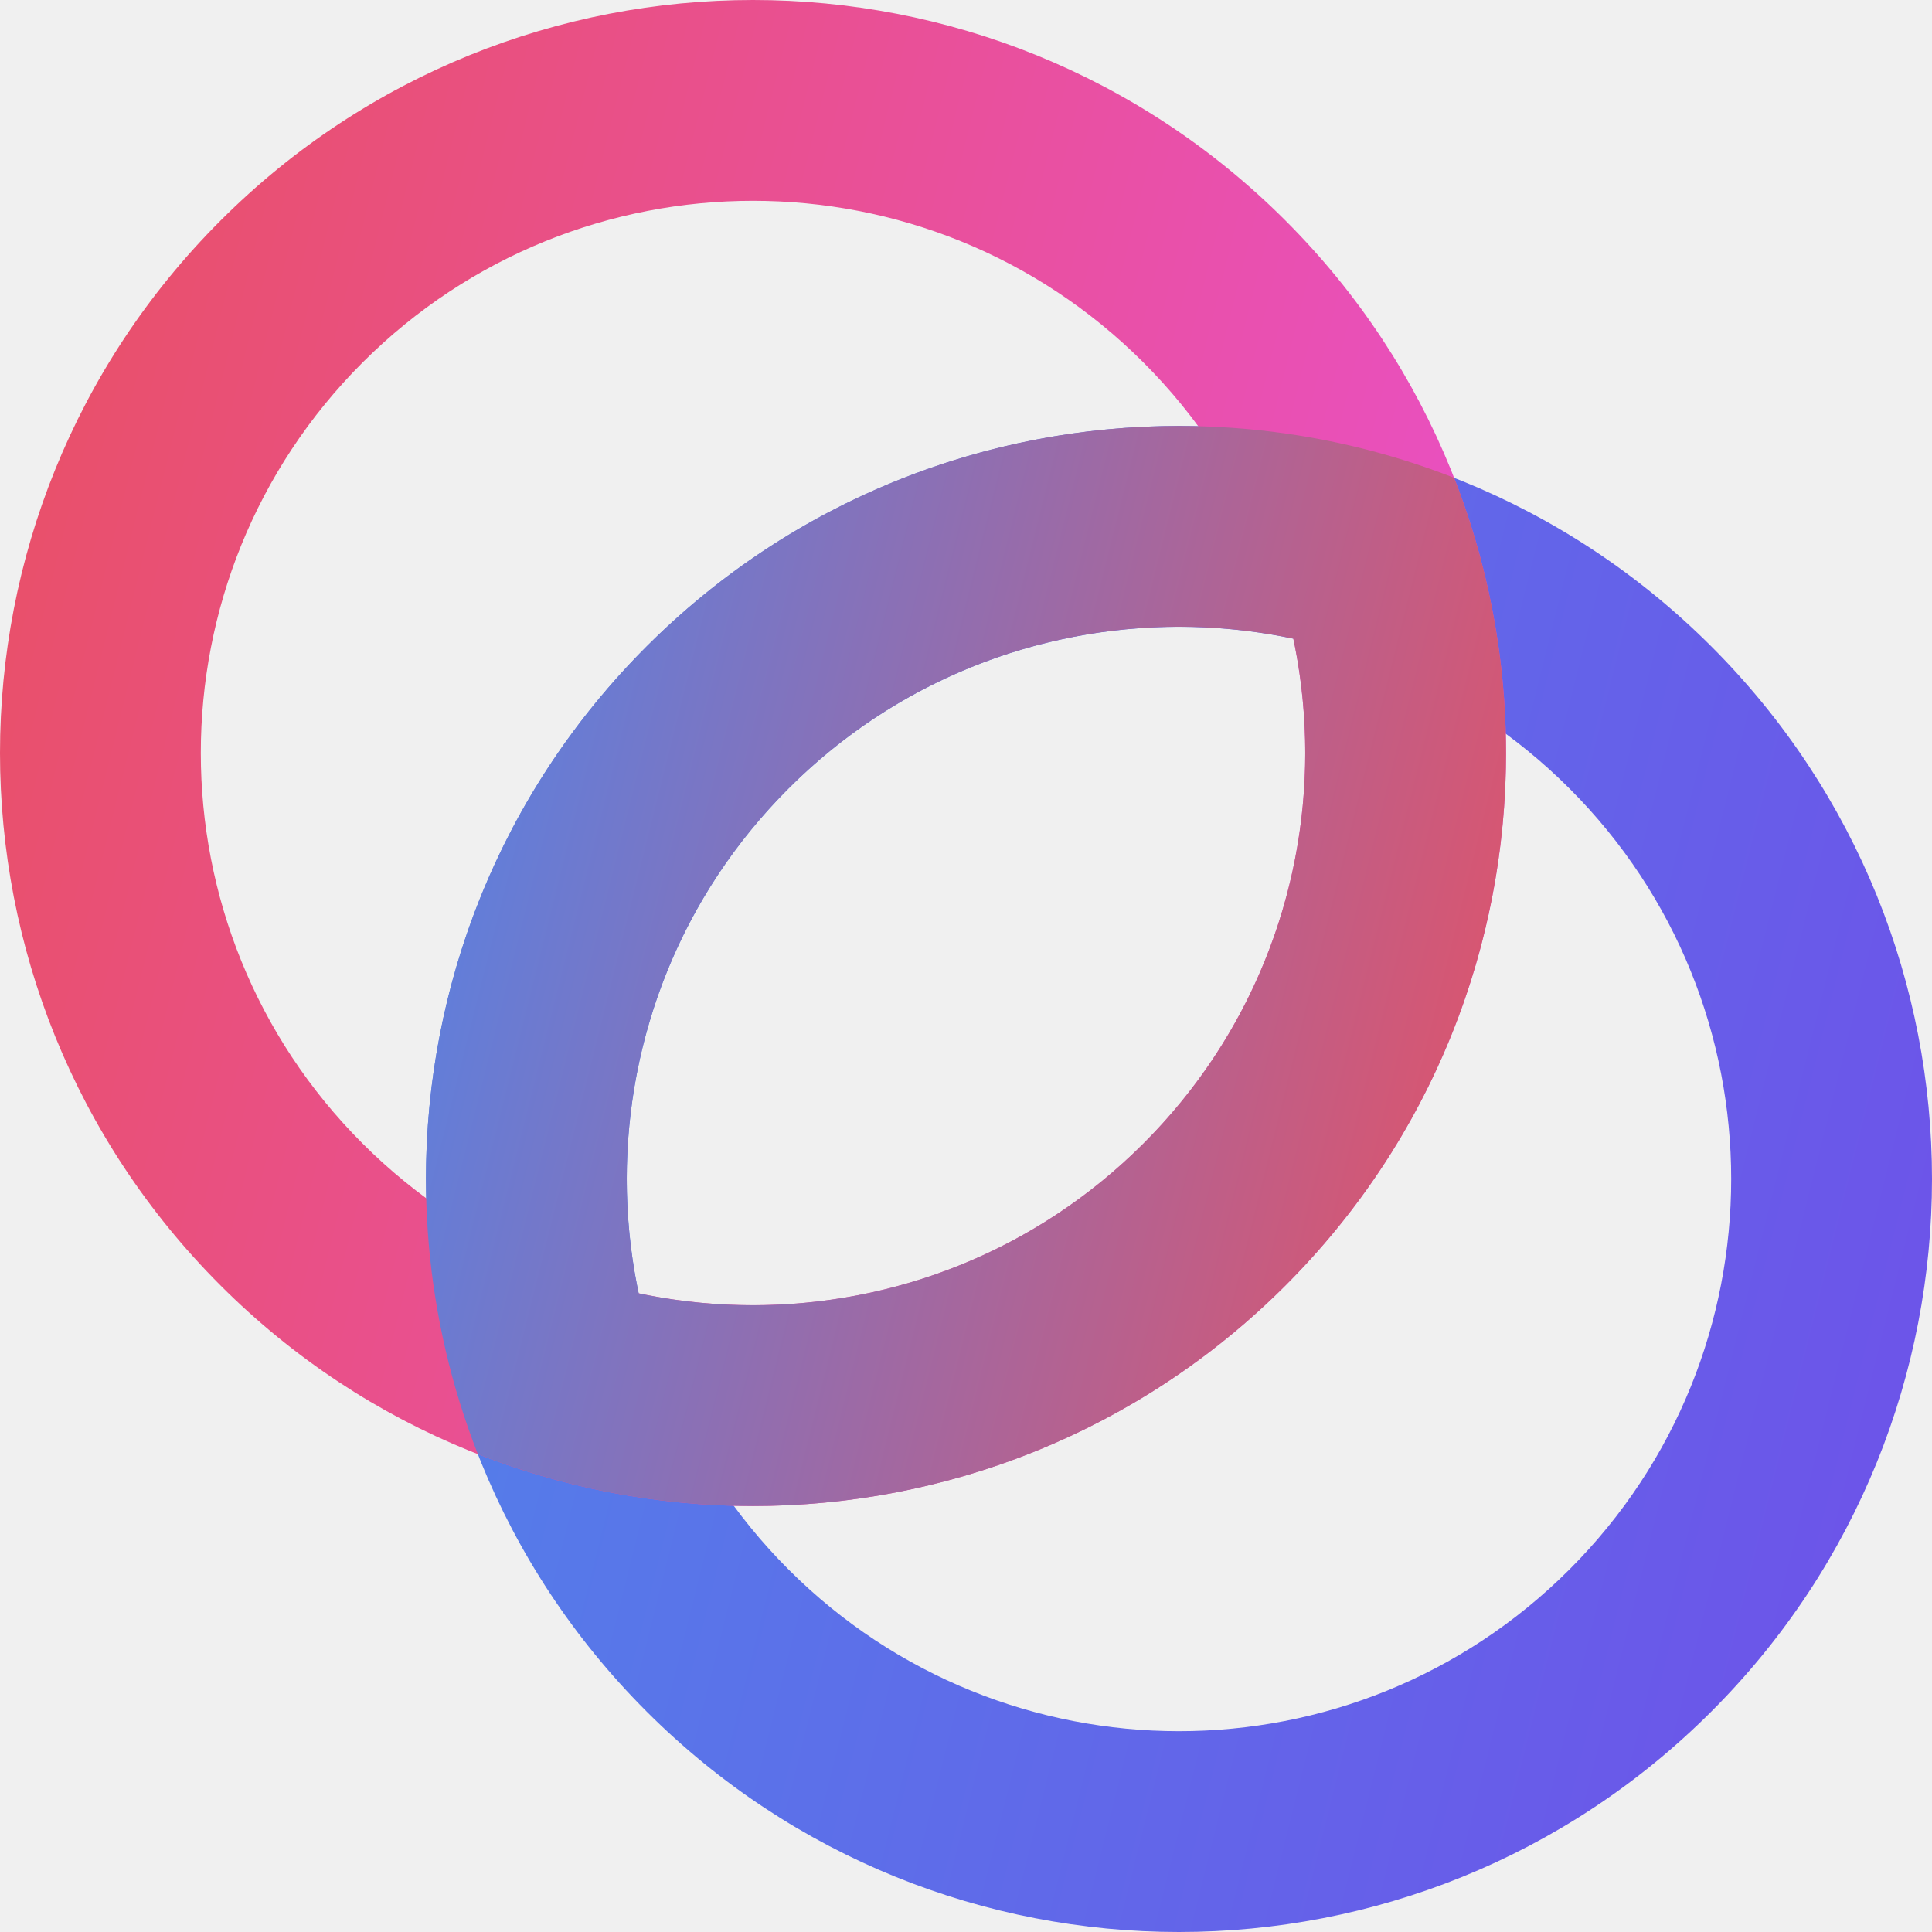
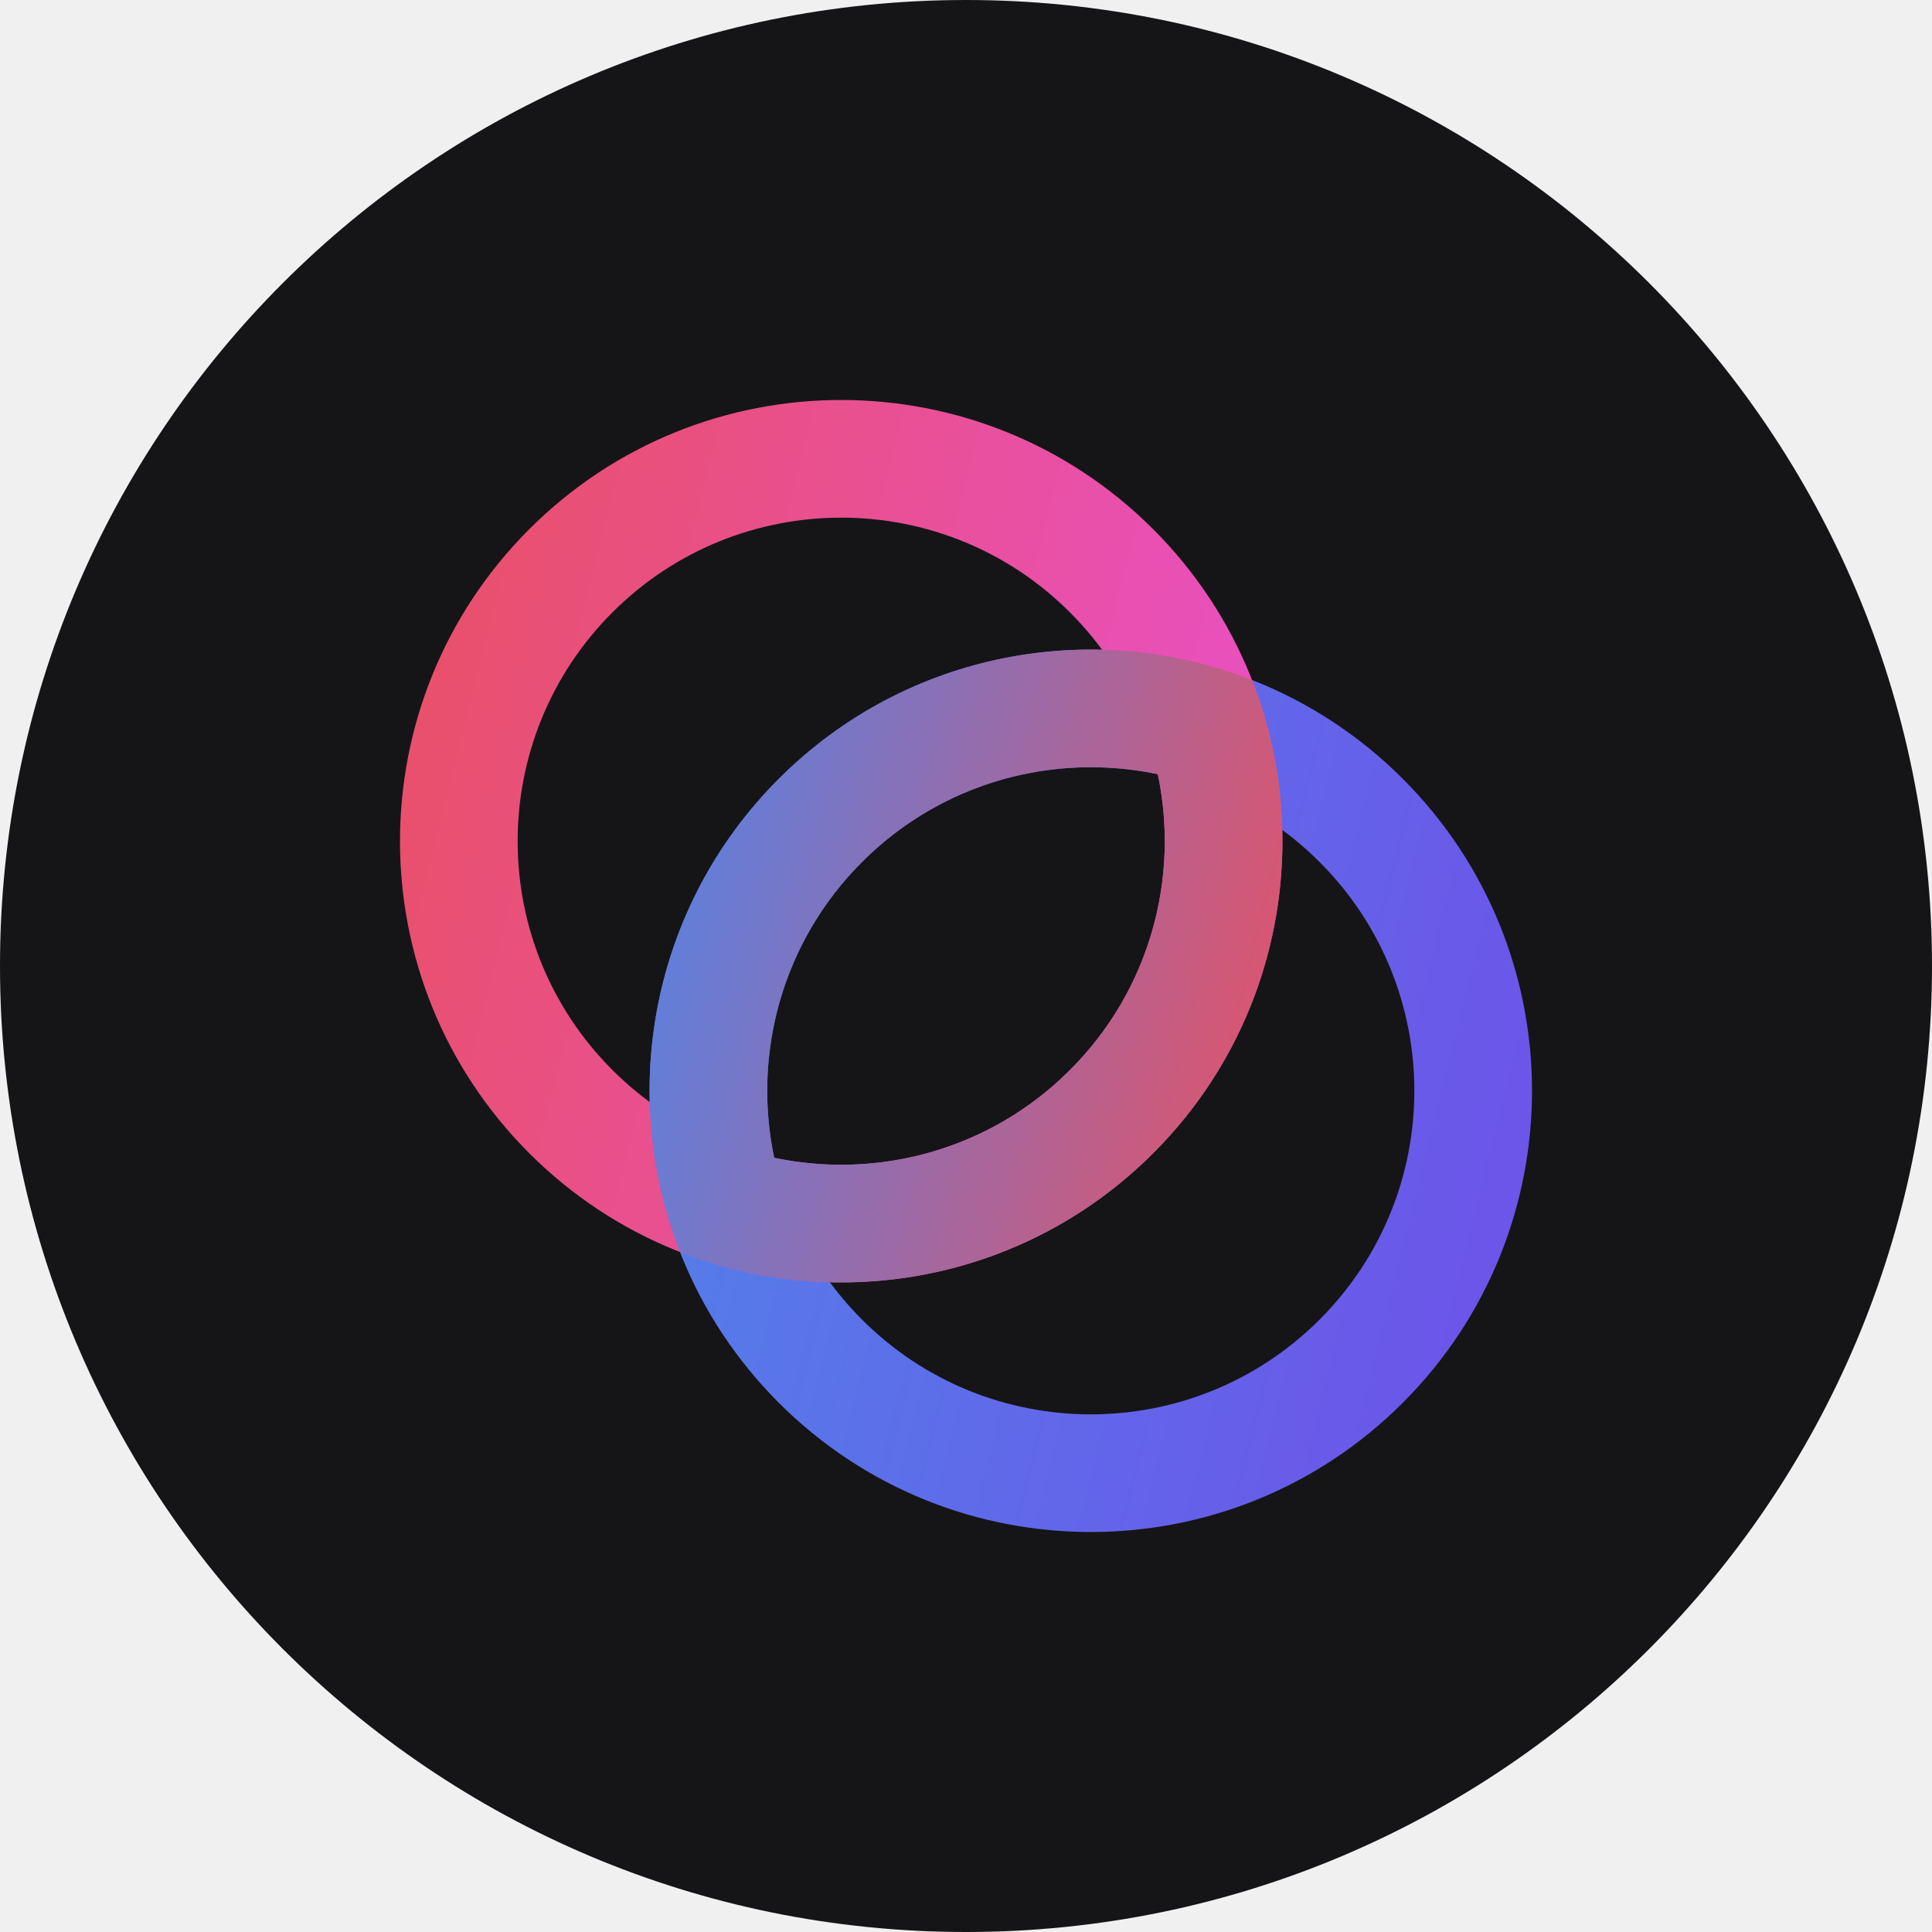
- <svg xmlns="http://www.w3.org/2000/svg" width="150" height="150" viewBox="0 0 150 150" fill="none">
-   <path fill-rule="evenodd" clip-rule="evenodd" d="M61.22 121.852C77.963 138.595 105.109 138.595 121.852 121.852C138.595 105.109 138.595 77.963 121.852 61.22C105.109 44.477 77.963 44.477 61.22 61.22C44.477 77.963 44.477 105.109 61.22 121.852ZM50.196 132.876C73.028 155.708 110.045 155.708 132.876 132.876C155.708 110.045 155.708 73.028 132.876 50.196C110.045 27.364 73.028 27.364 50.196 50.196C27.364 73.028 27.364 110.045 50.196 132.876Z" fill="url(#paint0_linear_2399_21857)" />
-   <path fill-rule="evenodd" clip-rule="evenodd" d="M28.148 88.78C44.891 105.523 72.037 105.523 88.78 88.78C105.523 72.037 105.523 44.891 88.78 28.148C72.037 11.405 44.891 11.405 28.148 28.148C11.405 44.891 11.405 72.037 28.148 88.78ZM17.124 99.804C39.955 122.635 76.972 122.635 99.804 99.804C122.635 76.972 122.635 39.955 99.804 17.124C76.972 -5.708 39.955 -5.708 17.124 17.124C-5.708 39.955 -5.708 76.972 17.124 99.804Z" fill="url(#paint1_linear_2399_21857)" />
-   <path fill-rule="evenodd" clip-rule="evenodd" d="M49.584 100.415C63.31 103.306 78.151 99.409 88.78 88.779C99.409 78.15 103.307 63.309 100.416 49.583C86.69 46.692 71.849 50.59 61.22 61.219C50.591 71.848 46.693 86.689 49.584 100.415ZM37.1 112.899C28.878 91.92 33.244 67.147 50.196 50.195C67.148 33.243 91.921 28.878 112.9 37.099C121.122 58.079 116.756 82.851 99.804 99.803C82.852 116.755 58.08 121.121 37.1 112.899Z" fill="url(#paint2_linear_2399_21857)" />
+ <svg xmlns="http://www.w3.org/2000/svg" width="256" height="256" viewBox="0 0 256 256" fill="none">
+   <g clip-path="url(#clip0_741_46)">
+     <path d="M256 128C256 198.692 198.692 256 128 256C57.307 256 0 198.692 0 128C0 57.307 57.307 0 128 0C198.692 0 256 57.307 256 128Z" fill="#151518" />
+     <g clip-path="url(#clip1_741_46)">
+       <path fill-rule="evenodd" clip-rule="evenodd" d="M114.22 174.852C130.963 191.595 158.109 191.595 174.852 174.852C191.595 158.109 191.595 130.963 174.852 114.22C158.109 97.477 130.963 97.477 114.22 114.22C97.477 130.963 97.477 158.109 114.22 174.852ZM103.196 185.876C126.028 208.708 163.045 208.708 185.876 185.876C208.708 163.045 208.708 126.027 185.876 103.196C163.045 80.364 126.028 80.364 103.196 103.196C80.365 126.027 80.365 163.045 103.196 185.876Z" fill="url(#paint0_linear_741_46)" />
+       <path fill-rule="evenodd" clip-rule="evenodd" d="M81.148 141.78C97.891 158.523 125.037 158.523 141.78 141.78C158.523 125.037 158.523 97.891 141.78 81.148C125.037 64.405 97.891 64.405 81.148 81.148C64.405 97.891 64.405 125.037 81.148 141.78ZM70.124 152.804C92.955 175.635 129.972 175.635 152.804 152.804C175.635 129.972 175.635 92.955 152.804 70.124C129.972 47.292 92.955 47.292 70.124 70.124C47.292 92.955 47.292 129.972 70.124 152.804Z" fill="url(#paint1_linear_741_46)" />
+       <path fill-rule="evenodd" clip-rule="evenodd" d="M102.584 153.415C116.31 156.306 131.151 152.408 141.78 141.779C152.409 131.15 156.307 116.309 153.416 102.583C139.69 99.692 124.849 103.59 114.22 114.219C103.591 124.848 99.693 139.689 102.584 153.415ZM90.1 165.899C81.879 144.92 86.244 120.147 103.196 103.195C120.148 86.243 144.921 81.877 165.9 90.099C174.122 111.079 169.756 135.851 152.804 152.803C135.852 169.755 111.08 174.121 90.1 165.899Z" fill="url(#paint2_linear_741_46)" />
+     </g>
+   </g>
  <defs>
-     <linearGradient id="paint0_linear_2399_21857" x1="33.072" y1="33.072" x2="170.634" y2="67.463" gradientUnits="userSpaceOnUse">
+     <linearGradient id="paint0_linear_741_46" x1="86.072" y1="86.072" x2="223.634" y2="120.463" gradientUnits="userSpaceOnUse">
      <stop stop-color="#5084E9" />
      <stop offset="1" stop-color="#6F50E9" />
    </linearGradient>
-     <linearGradient id="paint1_linear_2399_21857" x1="0" y1="0" x2="137.562" y2="34.391" gradientUnits="userSpaceOnUse">
+     <linearGradient id="paint1_linear_741_46" x1="53" y1="53" x2="190.562" y2="87.391" gradientUnits="userSpaceOnUse">
      <stop stop-color="#E95062" />
      <stop offset="1" stop-color="#E950D0" />
    </linearGradient>
-     <linearGradient id="paint2_linear_2399_21857" x1="33.072" y1="33.071" x2="131.726" y2="57.735" gradientUnits="userSpaceOnUse">
+     <linearGradient id="paint2_linear_741_46" x1="86.072" y1="86.071" x2="184.726" y2="110.735" gradientUnits="userSpaceOnUse">
      <stop stop-color="#5084E9" />
      <stop offset="1" stop-color="#E95062" />
    </linearGradient>
+     <clipPath id="clip0_741_46">
+       <rect width="256" height="256" fill="white" />
+     </clipPath>
+     <clipPath id="clip1_741_46">
+       <rect width="150" height="150" fill="white" transform="translate(53 53)" />
+     </clipPath>
  </defs>
</svg>
